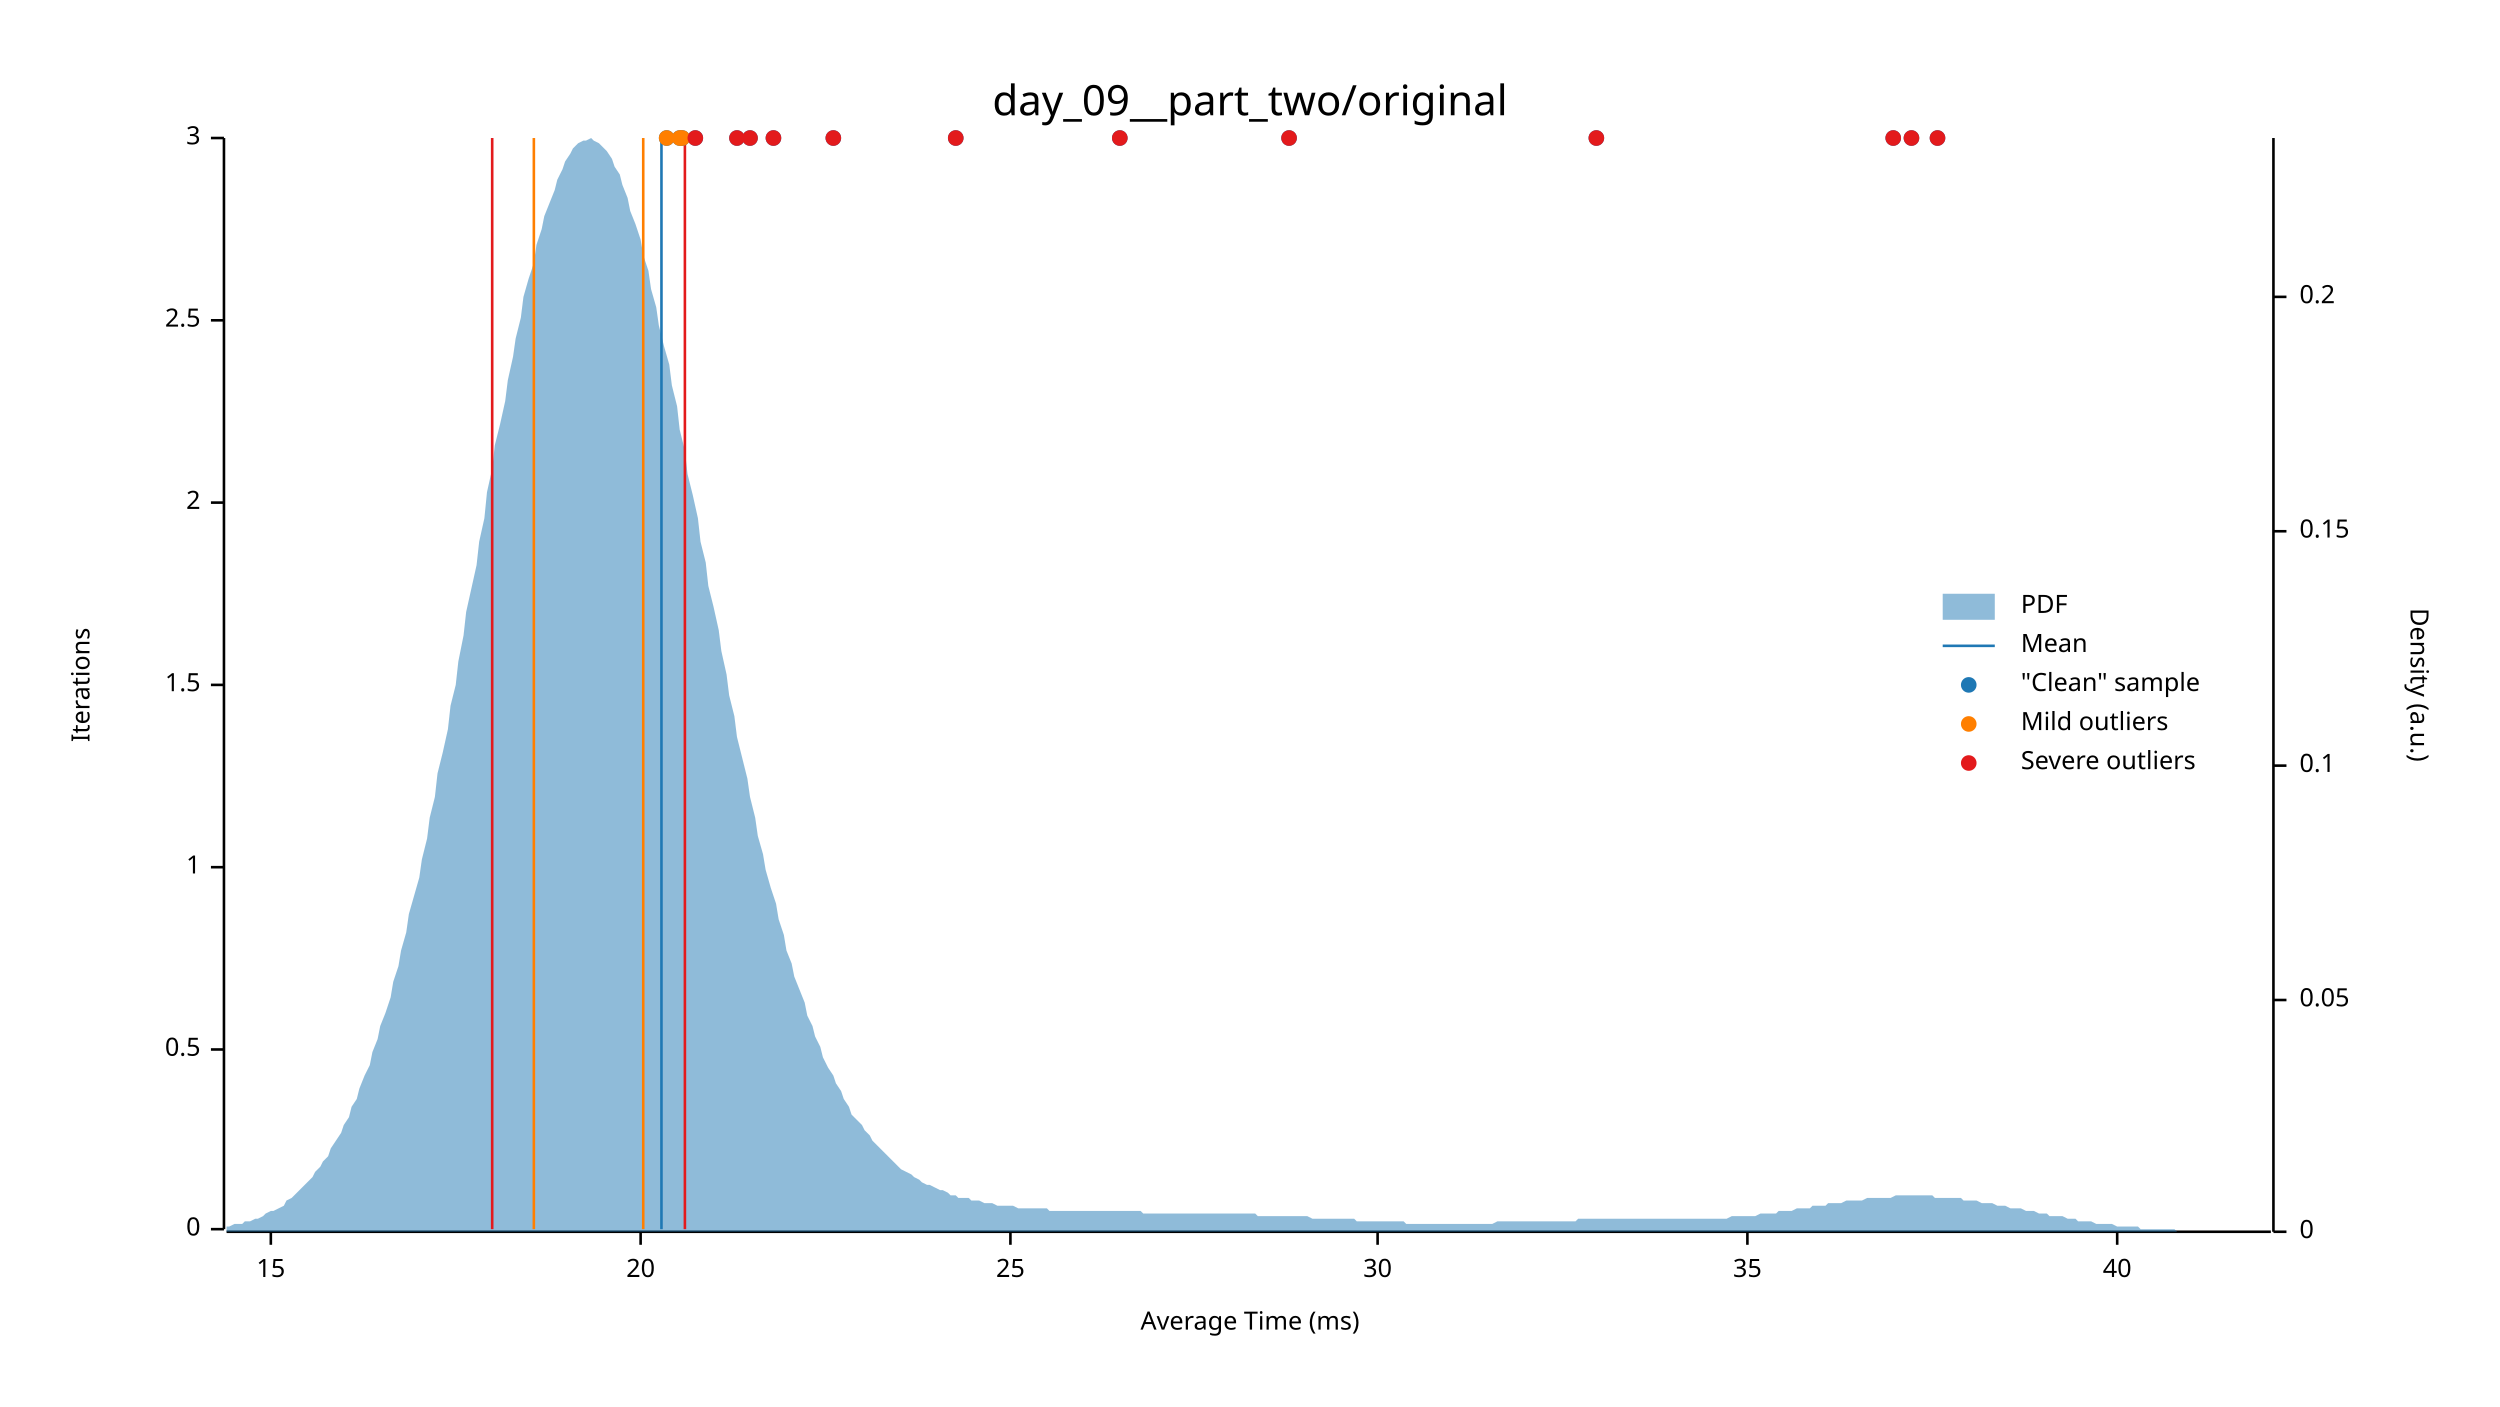
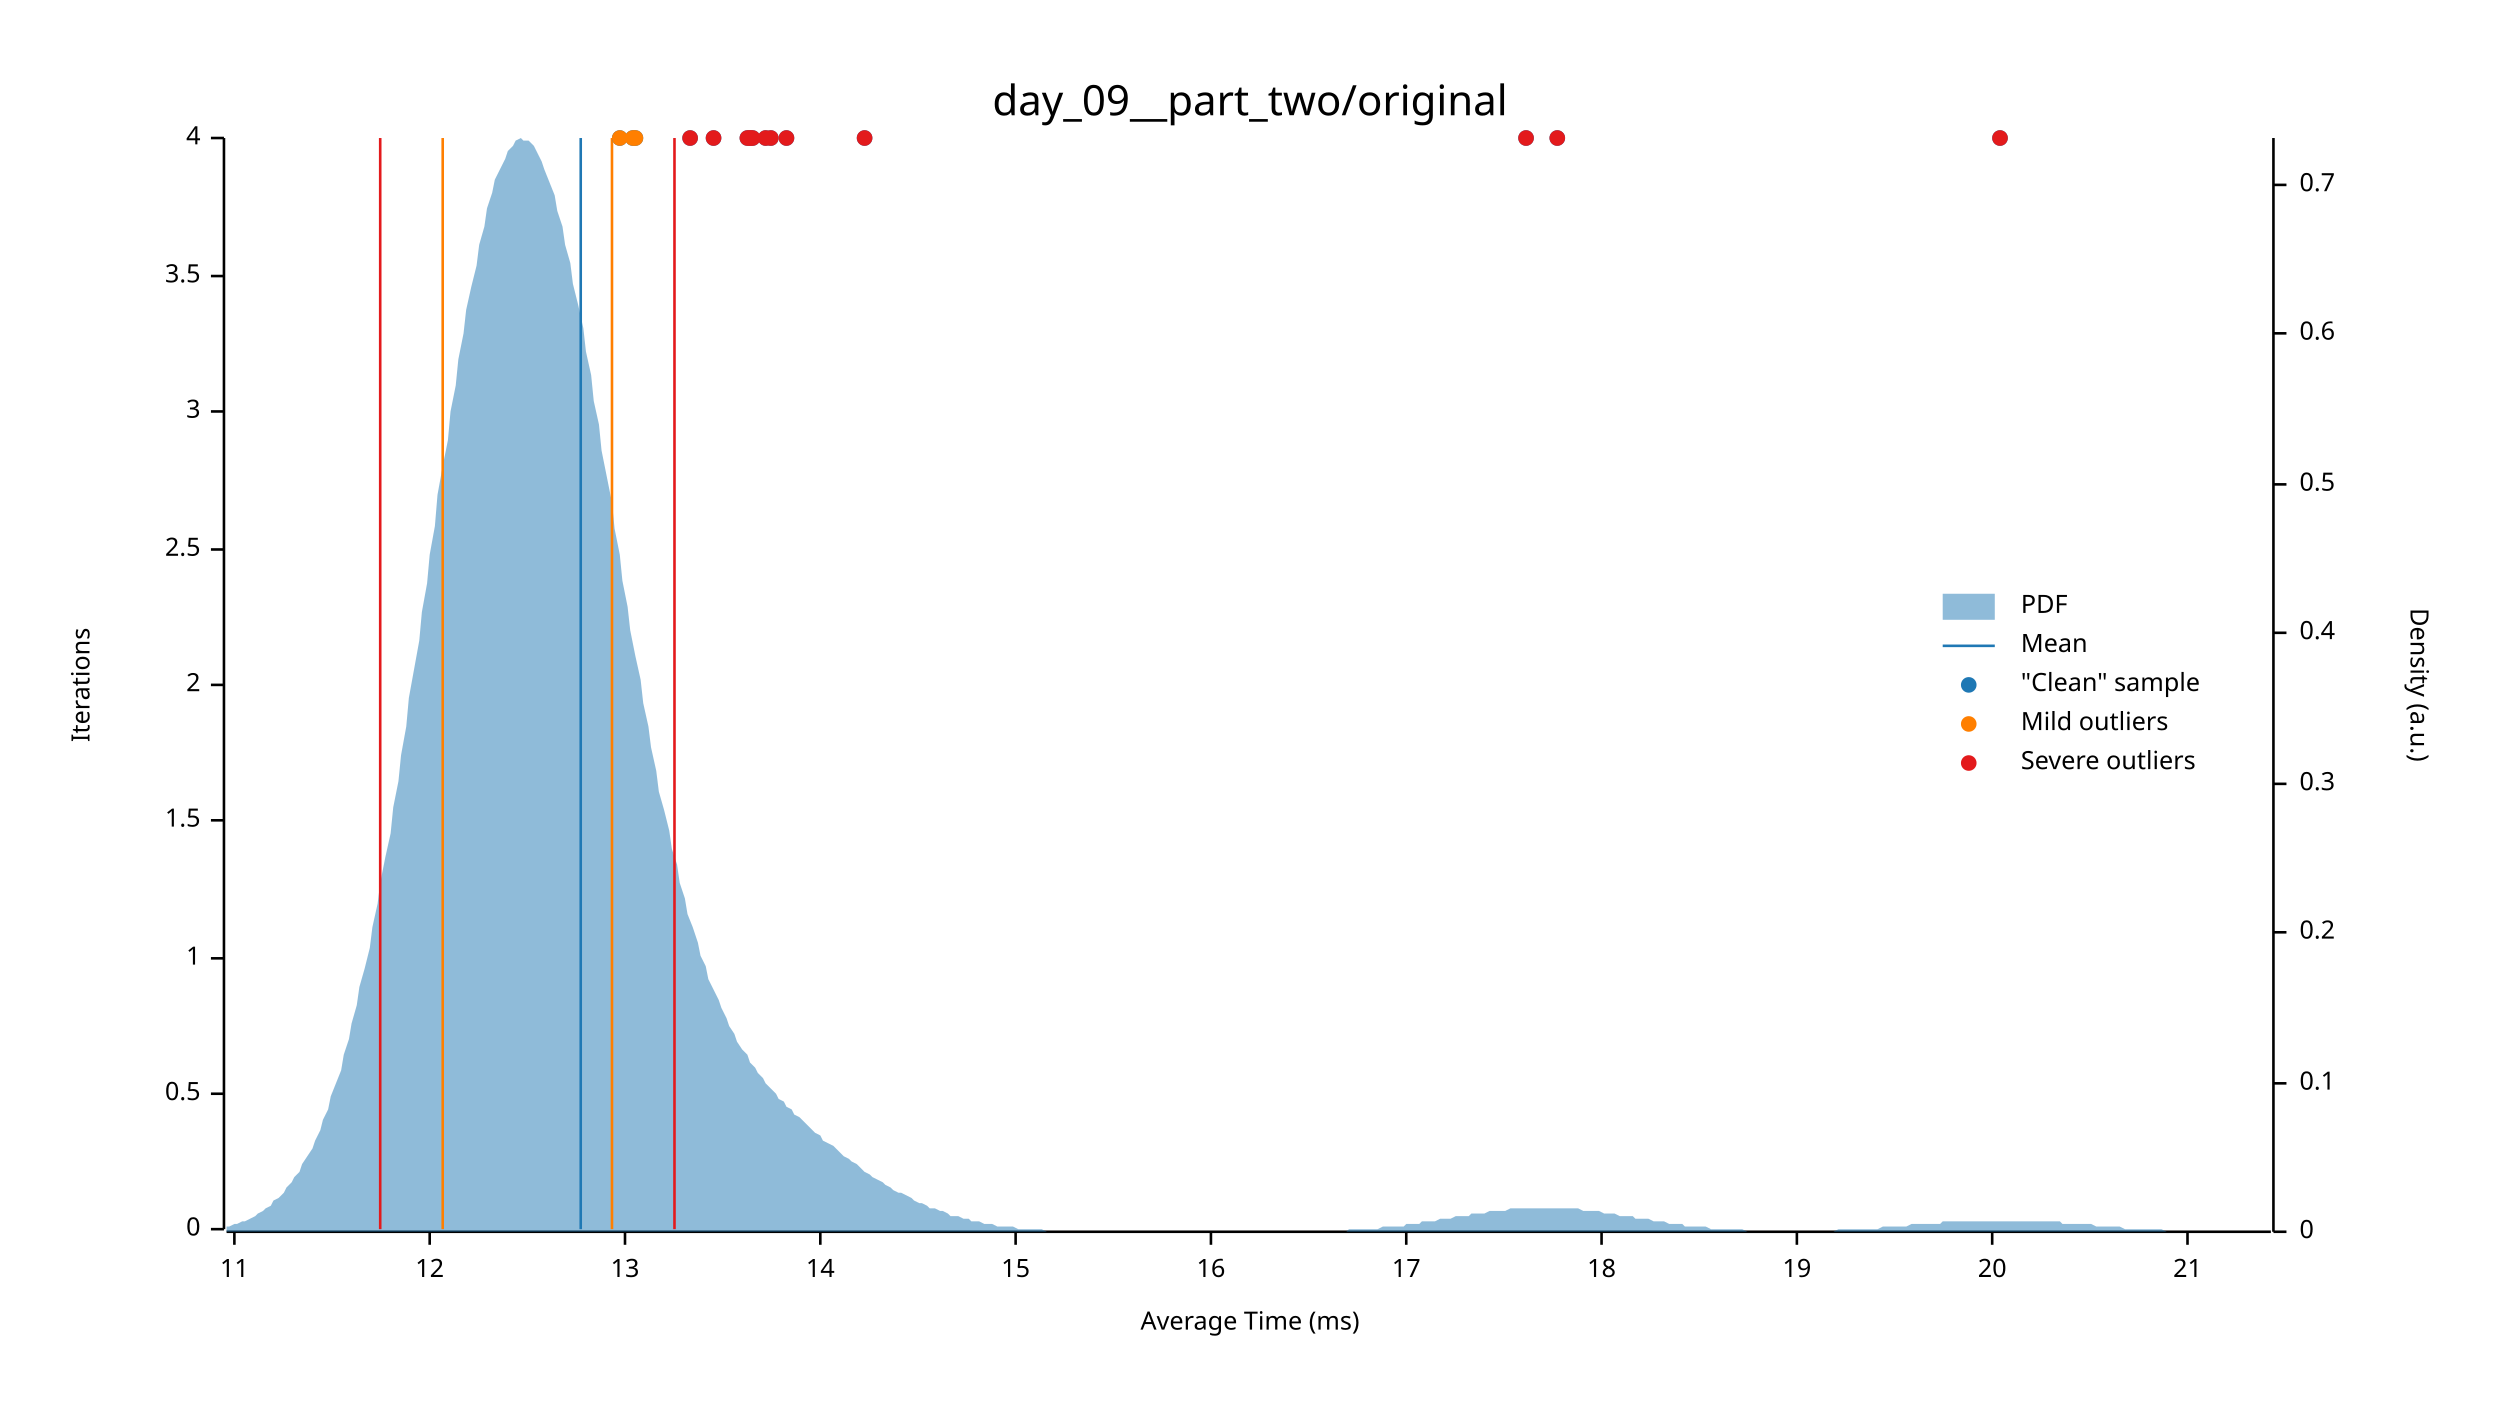
<svg xmlns="http://www.w3.org/2000/svg" width="960" height="540" viewBox="0 0 960 540">
  <text x="480" y="32" dy="0.76em" text-anchor="middle" font-family="sans-serif" font-size="16.129" opacity="1" fill="#000000">
day_09__part_two/original
</text>
  <text x="27" y="263" dy="0.76em" text-anchor="middle" font-family="sans-serif" font-size="9.677" opacity="1" fill="#000000" transform="rotate(270, 27, 263)">
Iterations
</text>
  <text x="480" y="513" dy="-0.5ex" text-anchor="middle" font-family="sans-serif" font-size="9.677" opacity="1" fill="#000000">
Average Time (ms)
</text>
  <polyline fill="none" opacity="1" stroke="#000000" stroke-width="1" points="86,53 86,472 " />
  <text x="77" y="472" dy="0.5ex" text-anchor="end" font-family="sans-serif" font-size="9.677" opacity="1" fill="#000000">
0
</text>
  <polyline fill="none" opacity="1" stroke="#000000" stroke-width="1" points="81,472 86,472 " />
-   <text x="77" y="403" dy="0.5ex" text-anchor="end" font-family="sans-serif" font-size="9.677" opacity="1" fill="#000000">
+   <text x="77" y="420" dy="0.5ex" text-anchor="end" font-family="sans-serif" font-size="9.677" opacity="1" fill="#000000">
0.5
</text>
-   <polyline fill="none" opacity="1" stroke="#000000" stroke-width="1" points="81,403 86,403 " />
-   <text x="77" y="333" dy="0.5ex" text-anchor="end" font-family="sans-serif" font-size="9.677" opacity="1" fill="#000000">
+   <polyline fill="none" opacity="1" stroke="#000000" stroke-width="1" points="81,420 86,420 " />
+   <text x="77" y="368" dy="0.5ex" text-anchor="end" font-family="sans-serif" font-size="9.677" opacity="1" fill="#000000">
1
</text>
-   <polyline fill="none" opacity="1" stroke="#000000" stroke-width="1" points="81,333 86,333 " />
-   <text x="77" y="263" dy="0.5ex" text-anchor="end" font-family="sans-serif" font-size="9.677" opacity="1" fill="#000000">
+   <polyline fill="none" opacity="1" stroke="#000000" stroke-width="1" points="81,368 86,368 " />
+   <text x="77" y="315" dy="0.5ex" text-anchor="end" font-family="sans-serif" font-size="9.677" opacity="1" fill="#000000">
1.5
</text>
-   <polyline fill="none" opacity="1" stroke="#000000" stroke-width="1" points="81,263 86,263 " />
-   <text x="77" y="193" dy="0.5ex" text-anchor="end" font-family="sans-serif" font-size="9.677" opacity="1" fill="#000000">
+   <polyline fill="none" opacity="1" stroke="#000000" stroke-width="1" points="81,315 86,315 " />
+   <text x="77" y="263" dy="0.5ex" text-anchor="end" font-family="sans-serif" font-size="9.677" opacity="1" fill="#000000">
2
</text>
-   <polyline fill="none" opacity="1" stroke="#000000" stroke-width="1" points="81,193 86,193 " />
-   <text x="77" y="123" dy="0.5ex" text-anchor="end" font-family="sans-serif" font-size="9.677" opacity="1" fill="#000000">
+   <polyline fill="none" opacity="1" stroke="#000000" stroke-width="1" points="81,263 86,263 " />
+   <text x="77" y="211" dy="0.5ex" text-anchor="end" font-family="sans-serif" font-size="9.677" opacity="1" fill="#000000">
2.5
</text>
-   <polyline fill="none" opacity="1" stroke="#000000" stroke-width="1" points="81,123 86,123 " />
+   <polyline fill="none" opacity="1" stroke="#000000" stroke-width="1" points="81,211 86,211 " />
+   <text x="77" y="158" dy="0.5ex" text-anchor="end" font-family="sans-serif" font-size="9.677" opacity="1" fill="#000000">
+ 3
+ </text>
+   <polyline fill="none" opacity="1" stroke="#000000" stroke-width="1" points="81,158 86,158 " />
+   <text x="77" y="106" dy="0.5ex" text-anchor="end" font-family="sans-serif" font-size="9.677" opacity="1" fill="#000000">
+ 3.5
+ </text>
+   <polyline fill="none" opacity="1" stroke="#000000" stroke-width="1" points="81,106 86,106 " />
  <text x="77" y="53" dy="0.5ex" text-anchor="end" font-family="sans-serif" font-size="9.677" opacity="1" fill="#000000">
- 3
+ 4
</text>
  <polyline fill="none" opacity="1" stroke="#000000" stroke-width="1" points="81,53 86,53 " />
  <polyline fill="none" opacity="1" stroke="#000000" stroke-width="1" points="87,473 872,473 " />
-   <text x="104" y="483" dy="0.76em" text-anchor="middle" font-family="sans-serif" font-size="9.677" opacity="1" fill="#000000">
+   <text x="90" y="483" dy="0.76em" text-anchor="middle" font-family="sans-serif" font-size="9.677" opacity="1" fill="#000000">
+ 11
+ </text>
+   <polyline fill="none" opacity="1" stroke="#000000" stroke-width="1" points="90,473 90,478 " />
+   <text x="165" y="483" dy="0.76em" text-anchor="middle" font-family="sans-serif" font-size="9.677" opacity="1" fill="#000000">
+ 12
+ </text>
+   <polyline fill="none" opacity="1" stroke="#000000" stroke-width="1" points="165,473 165,478 " />
+   <text x="240" y="483" dy="0.76em" text-anchor="middle" font-family="sans-serif" font-size="9.677" opacity="1" fill="#000000">
+ 13
+ </text>
+   <polyline fill="none" opacity="1" stroke="#000000" stroke-width="1" points="240,473 240,478 " />
+   <text x="315" y="483" dy="0.76em" text-anchor="middle" font-family="sans-serif" font-size="9.677" opacity="1" fill="#000000">
+ 14
+ </text>
+   <polyline fill="none" opacity="1" stroke="#000000" stroke-width="1" points="315,473 315,478 " />
+   <text x="390" y="483" dy="0.76em" text-anchor="middle" font-family="sans-serif" font-size="9.677" opacity="1" fill="#000000">
15
</text>
-   <polyline fill="none" opacity="1" stroke="#000000" stroke-width="1" points="104,473 104,478 " />
-   <text x="246" y="483" dy="0.76em" text-anchor="middle" font-family="sans-serif" font-size="9.677" opacity="1" fill="#000000">
+   <polyline fill="none" opacity="1" stroke="#000000" stroke-width="1" points="390,473 390,478 " />
+   <text x="465" y="483" dy="0.76em" text-anchor="middle" font-family="sans-serif" font-size="9.677" opacity="1" fill="#000000">
+ 16
+ </text>
+   <polyline fill="none" opacity="1" stroke="#000000" stroke-width="1" points="465,473 465,478 " />
+   <text x="540" y="483" dy="0.76em" text-anchor="middle" font-family="sans-serif" font-size="9.677" opacity="1" fill="#000000">
+ 17
+ </text>
+   <polyline fill="none" opacity="1" stroke="#000000" stroke-width="1" points="540,473 540,478 " />
+   <text x="615" y="483" dy="0.76em" text-anchor="middle" font-family="sans-serif" font-size="9.677" opacity="1" fill="#000000">
+ 18
+ </text>
+   <polyline fill="none" opacity="1" stroke="#000000" stroke-width="1" points="615,473 615,478 " />
+   <text x="690" y="483" dy="0.76em" text-anchor="middle" font-family="sans-serif" font-size="9.677" opacity="1" fill="#000000">
+ 19
+ </text>
+   <polyline fill="none" opacity="1" stroke="#000000" stroke-width="1" points="690,473 690,478 " />
+   <text x="765" y="483" dy="0.76em" text-anchor="middle" font-family="sans-serif" font-size="9.677" opacity="1" fill="#000000">
20
</text>
-   <polyline fill="none" opacity="1" stroke="#000000" stroke-width="1" points="246,473 246,478 " />
-   <text x="388" y="483" dy="0.76em" text-anchor="middle" font-family="sans-serif" font-size="9.677" opacity="1" fill="#000000">
- 25
+   <polyline fill="none" opacity="1" stroke="#000000" stroke-width="1" points="765,473 765,478 " />
+   <text x="840" y="483" dy="0.76em" text-anchor="middle" font-family="sans-serif" font-size="9.677" opacity="1" fill="#000000">
+ 21
</text>
-   <polyline fill="none" opacity="1" stroke="#000000" stroke-width="1" points="388,473 388,478 " />
-   <text x="529" y="483" dy="0.76em" text-anchor="middle" font-family="sans-serif" font-size="9.677" opacity="1" fill="#000000">
- 30
- </text>
-   <polyline fill="none" opacity="1" stroke="#000000" stroke-width="1" points="529,473 529,478 " />
-   <text x="671" y="483" dy="0.76em" text-anchor="middle" font-family="sans-serif" font-size="9.677" opacity="1" fill="#000000">
- 35
- </text>
-   <polyline fill="none" opacity="1" stroke="#000000" stroke-width="1" points="671,473 671,478 " />
-   <text x="813" y="483" dy="0.76em" text-anchor="middle" font-family="sans-serif" font-size="9.677" opacity="1" fill="#000000">
- 40
- </text>
-   <polyline fill="none" opacity="1" stroke="#000000" stroke-width="1" points="813,473 813,478 " />
+   <polyline fill="none" opacity="1" stroke="#000000" stroke-width="1" points="840,473 840,478 " />
  <text x="933" y="263" dy="0.76em" text-anchor="middle" font-family="sans-serif" font-size="9.677" opacity="1" fill="#000000" transform="rotate(90, 933, 263)">
Density (a.u.)
</text>
  <polyline fill="none" opacity="1" stroke="#000000" stroke-width="1" points="873,53 873,473 " />
  <text x="883" y="473" dy="0.5ex" text-anchor="start" font-family="sans-serif" font-size="9.677" opacity="1" fill="#000000">
0
</text>
  <polyline fill="none" opacity="1" stroke="#000000" stroke-width="1" points="873,473 878,473 " />
-   <text x="883" y="384" dy="0.5ex" text-anchor="start" font-family="sans-serif" font-size="9.677" opacity="1" fill="#000000">
- 0.05
- </text>
-   <polyline fill="none" opacity="1" stroke="#000000" stroke-width="1" points="873,384 878,384 " />
-   <text x="883" y="294" dy="0.5ex" text-anchor="start" font-family="sans-serif" font-size="9.677" opacity="1" fill="#000000">
+   <text x="883" y="416" dy="0.5ex" text-anchor="start" font-family="sans-serif" font-size="9.677" opacity="1" fill="#000000">
0.1
</text>
-   <polyline fill="none" opacity="1" stroke="#000000" stroke-width="1" points="873,294 878,294 " />
-   <text x="883" y="204" dy="0.5ex" text-anchor="start" font-family="sans-serif" font-size="9.677" opacity="1" fill="#000000">
- 0.15
- </text>
-   <polyline fill="none" opacity="1" stroke="#000000" stroke-width="1" points="873,204 878,204 " />
-   <text x="883" y="114" dy="0.5ex" text-anchor="start" font-family="sans-serif" font-size="9.677" opacity="1" fill="#000000">
+   <polyline fill="none" opacity="1" stroke="#000000" stroke-width="1" points="873,416 878,416 " />
+   <text x="883" y="358" dy="0.5ex" text-anchor="start" font-family="sans-serif" font-size="9.677" opacity="1" fill="#000000">
0.2
</text>
-   <polyline fill="none" opacity="1" stroke="#000000" stroke-width="1" points="873,114 878,114 " />
-   <polygon opacity="0.5" fill="#1F78B4" points="87,471 88,471 90,470 91,470 93,470 94,469 96,469 98,468 99,468 101,467 102,466 104,465 105,465 107,464 109,463 110,461 112,460 113,459 115,457 116,456 118,454 120,452 121,450 123,448 124,446 126,444 127,441 129,438 131,435 132,432 134,429 135,425 137,422 138,418 140,413 142,409 143,404 145,399 146,394 148,389 150,383 151,377 153,371 154,365 156,358 157,351 159,344 161,337 162,330 164,322 165,314 167,306 168,297 170,289 172,280 173,271 175,263 176,254 178,244 179,235 181,226 183,217 184,208 186,199 187,189 189,180 190,171 192,163 194,154 195,146 197,137 198,130 200,122 201,114 203,107 205,101 206,94 208,88 209,83 211,78 213,73 214,69 216,65 217,62 219,59 220,57 222,55 224,54 225,54 227,53 228,54 230,55 231,56 233,58 235,61 236,64 238,67 239,71 241,76 242,81 244,86 246,92 247,98 249,104 250,111 252,118 253,125 255,133 257,140 258,148 260,156 261,165 263,173 264,182 266,190 268,199 269,208 271,216 272,225 274,233 276,242 277,250 279,259 280,267 282,275 283,283 285,291 287,299 288,306 290,314 291,321 293,328 294,334 296,341 298,347 299,353 301,359 302,365 304,370 305,375 307,380 309,385 310,390 312,394 313,398 315,402 316,406 318,410 320,413 321,416 323,419 324,422 326,425 327,428 329,430 331,432 332,434 334,436 335,438 337,440 339,442 340,443 342,445 343,446 345,448 346,449 348,450 350,451 351,452 353,453 354,454 356,455 357,455 359,456 361,457 362,457 364,458 365,459 367,459 368,460 370,460 372,460 373,461 375,461 376,461 378,462 379,462 381,462 383,463 384,463 386,463 387,463 389,463 391,464 392,464 394,464 395,464 397,464 398,464 400,464 402,464 403,465 405,465 406,465 408,465 409,465 411,465 413,465 414,465 416,465 417,465 419,465 420,465 422,465 424,465 425,465 427,465 428,465 430,465 431,465 433,465 435,465 436,465 438,465 439,466 441,466 442,466 444,466 446,466 447,466 449,466 450,466 452,466 454,466 455,466 457,466 458,466 460,466 461,466 463,466 465,466 466,466 468,466 469,466 471,466 472,466 474,466 476,466 477,466 479,466 480,466 482,466 483,467 485,467 487,467 488,467 490,467 491,467 493,467 494,467 496,467 498,467 499,467 501,467 502,467 504,468 505,468 507,468 509,468 510,468 512,468 513,468 515,468 517,468 518,468 520,468 521,469 523,469 524,469 526,469 528,469 529,469 531,469 532,469 534,469 535,469 537,469 539,469 540,470 542,470 543,470 545,470 546,470 548,470 550,470 551,470 553,470 554,470 556,470 557,470 559,470 561,470 562,470 564,470 565,470 567,470 568,470 570,470 572,470 573,470 575,469 576,469 578,469 580,469 581,469 583,469 584,469 586,469 587,469 589,469 591,469 592,469 594,469 595,469 597,469 598,469 600,469 602,469 603,469 605,469 606,468 608,468 609,468 611,468 613,468 614,468 616,468 617,468 619,468 620,468 622,468 624,468 625,468 627,468 628,468 630,468 632,468 633,468 635,468 636,468 638,468 639,468 641,468 643,468 644,468 646,468 647,468 649,468 650,468 652,468 654,468 655,468 657,468 658,468 660,468 661,468 663,468 665,467 666,467 668,467 669,467 671,467 672,467 674,467 676,466 677,466 679,466 680,466 682,466 683,465 685,465 687,465 688,465 690,464 691,464 693,464 695,464 696,463 698,463 699,463 701,463 702,462 704,462 706,462 707,462 709,461 710,461 712,461 713,461 715,461 717,460 718,460 720,460 721,460 723,460 724,460 726,460 728,459 729,459 731,459 732,459 734,459 735,459 737,459 739,459 740,459 742,459 743,460 745,460 746,460 748,460 750,460 751,460 753,460 754,461 756,461 758,461 759,461 761,462 762,462 764,462 765,462 767,463 769,463 770,463 772,464 773,464 775,464 776,464 778,465 780,465 781,465 783,466 784,466 786,466 787,467 789,467 791,467 792,467 794,468 795,468 797,468 798,469 800,469 802,469 803,469 805,470 806,470 808,470 809,470 811,470 813,471 814,471 816,471 817,471 819,471 821,471 822,472 824,472 825,472 827,472 828,472 830,472 832,472 833,472 835,472 836,473 838,473 839,473 841,473 843,473 844,473 846,473 847,473 849,473 850,473 852,473 854,473 855,473 857,473 858,473 860,473 861,473 863,473 865,473 866,473 868,473 869,473 871,473 873,473 873,473 87,473 " />
-   <polyline fill="none" opacity="1" stroke="#1F78B4" stroke-width="1" points="254,472 254,53 " />
-   <polyline fill="none" opacity="1" stroke="#FF7F00" stroke-width="1" points="205,472 205,53 " />
-   <polyline fill="none" opacity="1" stroke="#FF7F00" stroke-width="1" points="247,472 247,53 " />
-   <polyline fill="none" opacity="1" stroke="#E31A1C" stroke-width="1" points="189,472 189,53 " />
-   <polyline fill="none" opacity="1" stroke="#E31A1C" stroke-width="1" points="263,472 263,53 " />
-   <circle cx="262" cy="53" r="3" opacity="1" fill="#1F78B4" stroke="none" stroke-width="1" />
-   <circle cx="367" cy="53" r="3" opacity="1" fill="#1F78B4" stroke="none" stroke-width="1" />
-   <circle cx="613" cy="53" r="3" opacity="1" fill="#1F78B4" stroke="none" stroke-width="1" />
-   <circle cx="727" cy="53" r="3" opacity="1" fill="#1F78B4" stroke="none" stroke-width="1" />
-   <circle cx="495" cy="53" r="3" opacity="1" fill="#1F78B4" stroke="none" stroke-width="1" />
-   <circle cx="430" cy="53" r="3" opacity="1" fill="#1F78B4" stroke="none" stroke-width="1" />
+   <polyline fill="none" opacity="1" stroke="#000000" stroke-width="1" points="873,358 878,358 " />
+   <text x="883" y="301" dy="0.5ex" text-anchor="start" font-family="sans-serif" font-size="9.677" opacity="1" fill="#000000">
+ 0.3
+ </text>
+   <polyline fill="none" opacity="1" stroke="#000000" stroke-width="1" points="873,301 878,301 " />
+   <text x="883" y="243" dy="0.5ex" text-anchor="start" font-family="sans-serif" font-size="9.677" opacity="1" fill="#000000">
+ 0.4
+ </text>
+   <polyline fill="none" opacity="1" stroke="#000000" stroke-width="1" points="873,243 878,243 " />
+   <text x="883" y="186" dy="0.5ex" text-anchor="start" font-family="sans-serif" font-size="9.677" opacity="1" fill="#000000">
+ 0.5
+ </text>
+   <polyline fill="none" opacity="1" stroke="#000000" stroke-width="1" points="873,186 878,186 " />
+   <text x="883" y="128" dy="0.5ex" text-anchor="start" font-family="sans-serif" font-size="9.677" opacity="1" fill="#000000">
+ 0.6
+ </text>
+   <polyline fill="none" opacity="1" stroke="#000000" stroke-width="1" points="873,128 878,128 " />
+   <text x="883" y="71" dy="0.5ex" text-anchor="start" font-family="sans-serif" font-size="9.677" opacity="1" fill="#000000">
+ 0.7
+ </text>
+   <polyline fill="none" opacity="1" stroke="#000000" stroke-width="1" points="873,71 878,71 " />
+   <polygon opacity="0.5" fill="#1F78B4" points="87,471 88,471 90,470 91,470 93,469 94,469 96,468 98,467 99,466 101,465 102,464 104,463 105,461 107,460 109,458 110,456 112,454 113,452 115,450 116,447 118,444 120,441 121,438 123,434 124,430 126,426 127,421 129,416 131,411 132,405 134,399 135,393 137,386 138,379 140,372 142,364 143,356 145,347 146,339 148,329 150,320 151,310 153,300 154,290 156,279 157,268 159,257 161,246 162,235 164,224 165,213 167,202 168,190 170,179 172,169 173,158 175,148 176,138 178,128 179,119 181,110 183,102 184,94 186,87 187,80 189,74 190,69 192,65 194,61 195,58 197,56 198,54 200,53 201,54 203,54 205,56 206,58 208,62 209,65 211,70 213,75 214,81 216,87 217,94 219,101 220,109 222,117 224,126 225,135 227,144 228,154 230,163 231,173 233,183 235,193 236,203 238,213 239,223 241,233 242,242 244,252 246,261 247,270 249,279 250,287 252,296 253,304 255,311 257,319 258,326 260,332 261,339 263,345 264,351 266,356 268,362 269,367 271,371 272,376 274,380 276,384 277,387 279,391 280,394 282,397 283,400 285,403 287,405 288,408 290,410 291,412 293,414 294,416 296,418 298,420 299,422 301,423 302,425 304,426 305,428 307,429 309,431 310,432 312,434 313,435 315,436 316,438 318,439 320,440 321,441 323,443 324,444 326,445 327,446 329,447 331,449 332,450 334,451 335,452 337,453 339,454 340,455 342,456 343,457 345,458 346,458 348,459 350,460 351,461 353,462 354,462 356,463 357,464 359,464 361,465 362,465 364,466 365,467 367,467 368,467 370,468 372,468 373,469 375,469 376,469 378,470 379,470 381,470 383,471 384,471 386,471 387,471 389,471 391,472 392,472 394,472 395,472 397,472 398,472 400,472 402,473 403,473 405,473 406,473 408,473 409,473 411,473 413,473 414,473 416,473 417,473 419,473 420,473 422,473 424,473 425,473 427,473 428,473 430,473 431,473 433,473 435,473 436,473 438,473 439,473 441,473 442,473 444,473 446,473 447,473 449,473 450,473 452,473 454,473 455,473 457,473 458,473 460,473 461,473 463,473 465,473 466,473 468,473 469,473 471,473 472,473 474,473 476,473 477,473 479,473 480,473 482,473 483,473 485,473 487,473 488,473 490,473 491,473 493,473 494,473 496,473 498,473 499,473 501,473 502,473 504,473 505,473 507,473 509,473 510,473 512,473 513,473 515,473 517,473 518,472 520,472 521,472 523,472 524,472 526,472 528,472 529,472 531,471 532,471 534,471 535,471 537,471 539,471 540,470 542,470 543,470 545,470 546,469 548,469 550,469 551,469 553,468 554,468 556,468 557,468 559,467 561,467 562,467 564,467 565,466 567,466 568,466 570,466 572,465 573,465 575,465 576,465 578,465 580,464 581,464 583,464 584,464 586,464 587,464 589,464 591,464 592,464 594,464 595,464 597,464 598,464 600,464 602,464 603,464 605,464 606,464 608,465 609,465 611,465 613,465 614,465 616,466 617,466 619,466 620,466 622,467 624,467 625,467 627,467 628,468 630,468 632,468 633,468 635,469 636,469 638,469 639,469 641,470 643,470 644,470 646,470 647,471 649,471 650,471 652,471 654,471 655,471 657,472 658,472 660,472 661,472 663,472 665,472 666,472 668,472 669,472 671,473 672,473 674,473 676,473 677,473 679,473 680,473 682,473 683,473 685,473 687,473 688,473 690,473 691,473 693,473 695,473 696,473 698,473 699,473 701,473 702,473 704,473 706,472 707,472 709,472 710,472 712,472 713,472 715,472 717,472 718,472 720,472 721,472 723,471 724,471 726,471 728,471 729,471 731,471 732,471 734,470 735,470 737,470 739,470 740,470 742,470 743,470 745,470 746,469 748,469 750,469 751,469 753,469 754,469 756,469 758,469 759,469 761,469 762,469 764,469 765,469 767,469 769,469 770,469 772,469 773,469 775,469 776,469 778,469 780,469 781,469 783,469 784,469 786,469 787,469 789,469 791,469 792,470 794,470 795,470 797,470 798,470 800,470 802,470 803,470 805,471 806,471 808,471 809,471 811,471 813,471 814,471 816,472 817,472 819,472 821,472 822,472 824,472 825,472 827,472 828,472 830,472 832,473 833,473 835,473 836,473 838,473 839,473 841,473 843,473 844,473 846,473 847,473 849,473 850,473 852,473 854,473 855,473 857,473 858,473 860,473 861,473 863,473 865,473 866,473 868,473 869,473 871,473 873,473 873,473 87,473 " />
+   <polyline fill="none" opacity="1" stroke="#1F78B4" stroke-width="1" points="223,472 223,53 " />
+   <polyline fill="none" opacity="1" stroke="#FF7F00" stroke-width="1" points="170,472 170,53 " />
+   <polyline fill="none" opacity="1" stroke="#FF7F00" stroke-width="1" points="235,472 235,53 " />
+   <polyline fill="none" opacity="1" stroke="#E31A1C" stroke-width="1" points="146,472 146,53 " />
+   <polyline fill="none" opacity="1" stroke="#E31A1C" stroke-width="1" points="259,472 259,53 " />
+   <circle cx="287" cy="53" r="3" opacity="1" fill="#1F78B4" stroke="none" stroke-width="1" />
+   <circle cx="289" cy="53" r="3" opacity="1" fill="#1F78B4" stroke="none" stroke-width="1" />
+   <circle cx="238" cy="53" r="3" opacity="1" fill="#1F78B4" stroke="none" stroke-width="1" />
+   <circle cx="302" cy="53" r="3" opacity="1" fill="#1F78B4" stroke="none" stroke-width="1" />
+   <circle cx="332" cy="53" r="3" opacity="1" fill="#1F78B4" stroke="none" stroke-width="1" />
+   <circle cx="244" cy="53" r="3" opacity="1" fill="#1F78B4" stroke="none" stroke-width="1" />
  <circle cx="288" cy="53" r="3" opacity="1" fill="#1F78B4" stroke="none" stroke-width="1" />
-   <circle cx="256" cy="53" r="3" opacity="1" fill="#1F78B4" stroke="none" stroke-width="1" />
-   <circle cx="297" cy="53" r="3" opacity="1" fill="#1F78B4" stroke="none" stroke-width="1" />
-   <circle cx="261" cy="53" r="3" opacity="1" fill="#1F78B4" stroke="none" stroke-width="1" />
-   <circle cx="283" cy="53" r="3" opacity="1" fill="#1F78B4" stroke="none" stroke-width="1" />
-   <circle cx="267" cy="53" r="3" opacity="1" fill="#1F78B4" stroke="none" stroke-width="1" />
-   <circle cx="734" cy="53" r="3" opacity="1" fill="#1F78B4" stroke="none" stroke-width="1" />
-   <circle cx="744" cy="53" r="3" opacity="1" fill="#1F78B4" stroke="none" stroke-width="1" />
-   <circle cx="320" cy="53" r="3" opacity="1" fill="#1F78B4" stroke="none" stroke-width="1" />
-   <circle cx="262" cy="53" r="3" opacity="1" fill="#FF7F00" stroke="none" stroke-width="1" />
-   <circle cx="256" cy="53" r="3" opacity="1" fill="#FF7F00" stroke="none" stroke-width="1" />
-   <circle cx="261" cy="53" r="3" opacity="1" fill="#FF7F00" stroke="none" stroke-width="1" />
-   <circle cx="367" cy="53" r="3" opacity="1" fill="#E31A1C" stroke="none" stroke-width="1" />
-   <circle cx="613" cy="53" r="3" opacity="1" fill="#E31A1C" stroke="none" stroke-width="1" />
-   <circle cx="727" cy="53" r="3" opacity="1" fill="#E31A1C" stroke="none" stroke-width="1" />
-   <circle cx="495" cy="53" r="3" opacity="1" fill="#E31A1C" stroke="none" stroke-width="1" />
-   <circle cx="430" cy="53" r="3" opacity="1" fill="#E31A1C" stroke="none" stroke-width="1" />
+   <circle cx="265" cy="53" r="3" opacity="1" fill="#1F78B4" stroke="none" stroke-width="1" />
+   <circle cx="598" cy="53" r="3" opacity="1" fill="#1F78B4" stroke="none" stroke-width="1" />
+   <circle cx="586" cy="53" r="3" opacity="1" fill="#1F78B4" stroke="none" stroke-width="1" />
+   <circle cx="768" cy="53" r="3" opacity="1" fill="#1F78B4" stroke="none" stroke-width="1" />
+   <circle cx="296" cy="53" r="3" opacity="1" fill="#1F78B4" stroke="none" stroke-width="1" />
+   <circle cx="294" cy="53" r="3" opacity="1" fill="#1F78B4" stroke="none" stroke-width="1" />
+   <circle cx="243" cy="53" r="3" opacity="1" fill="#1F78B4" stroke="none" stroke-width="1" />
+   <circle cx="274" cy="53" r="3" opacity="1" fill="#1F78B4" stroke="none" stroke-width="1" />
+   <circle cx="238" cy="53" r="3" opacity="1" fill="#FF7F00" stroke="none" stroke-width="1" />
+   <circle cx="244" cy="53" r="3" opacity="1" fill="#FF7F00" stroke="none" stroke-width="1" />
+   <circle cx="243" cy="53" r="3" opacity="1" fill="#FF7F00" stroke="none" stroke-width="1" />
+   <circle cx="287" cy="53" r="3" opacity="1" fill="#E31A1C" stroke="none" stroke-width="1" />
+   <circle cx="289" cy="53" r="3" opacity="1" fill="#E31A1C" stroke="none" stroke-width="1" />
+   <circle cx="302" cy="53" r="3" opacity="1" fill="#E31A1C" stroke="none" stroke-width="1" />
+   <circle cx="332" cy="53" r="3" opacity="1" fill="#E31A1C" stroke="none" stroke-width="1" />
  <circle cx="288" cy="53" r="3" opacity="1" fill="#E31A1C" stroke="none" stroke-width="1" />
-   <circle cx="297" cy="53" r="3" opacity="1" fill="#E31A1C" stroke="none" stroke-width="1" />
-   <circle cx="283" cy="53" r="3" opacity="1" fill="#E31A1C" stroke="none" stroke-width="1" />
-   <circle cx="267" cy="53" r="3" opacity="1" fill="#E31A1C" stroke="none" stroke-width="1" />
-   <circle cx="734" cy="53" r="3" opacity="1" fill="#E31A1C" stroke="none" stroke-width="1" />
-   <circle cx="744" cy="53" r="3" opacity="1" fill="#E31A1C" stroke="none" stroke-width="1" />
-   <circle cx="320" cy="53" r="3" opacity="1" fill="#E31A1C" stroke="none" stroke-width="1" />
+   <circle cx="265" cy="53" r="3" opacity="1" fill="#E31A1C" stroke="none" stroke-width="1" />
+   <circle cx="598" cy="53" r="3" opacity="1" fill="#E31A1C" stroke="none" stroke-width="1" />
+   <circle cx="586" cy="53" r="3" opacity="1" fill="#E31A1C" stroke="none" stroke-width="1" />
+   <circle cx="768" cy="53" r="3" opacity="1" fill="#E31A1C" stroke="none" stroke-width="1" />
+   <circle cx="296" cy="53" r="3" opacity="1" fill="#E31A1C" stroke="none" stroke-width="1" />
+   <circle cx="294" cy="53" r="3" opacity="1" fill="#E31A1C" stroke="none" stroke-width="1" />
+   <circle cx="274" cy="53" r="3" opacity="1" fill="#E31A1C" stroke="none" stroke-width="1" />
  <text x="776" y="228" dy="0.76em" text-anchor="start" font-family="sans-serif" font-size="9.677" opacity="1" fill="#000000">
PDF
</text>
  <text x="776" y="243" dy="0.76em" text-anchor="start" font-family="sans-serif" font-size="9.677" opacity="1" fill="#000000">
Mean
</text>
  <text x="776" y="258" dy="0.76em" text-anchor="start" font-family="sans-serif" font-size="9.677" opacity="1" fill="#000000">
"Clean" sample
</text>
  <text x="776" y="273" dy="0.76em" text-anchor="start" font-family="sans-serif" font-size="9.677" opacity="1" fill="#000000">
Mild outliers
</text>
  <text x="776" y="288" dy="0.76em" text-anchor="start" font-family="sans-serif" font-size="9.677" opacity="1" fill="#000000">
Severe outliers
</text>
  <rect x="746" y="228" width="20" height="10" opacity="0.5" fill="#1F78B4" stroke="none" />
  <polyline fill="none" opacity="1" stroke="#1F78B4" stroke-width="1" points="746,248 766,248 " />
  <circle cx="756" cy="263" r="3" opacity="1" fill="#1F78B4" stroke="none" stroke-width="1" />
  <circle cx="756" cy="278" r="3" opacity="1" fill="#FF7F00" stroke="none" stroke-width="1" />
  <circle cx="756" cy="293" r="3" opacity="1" fill="#E31A1C" stroke="none" stroke-width="1" />
</svg>
